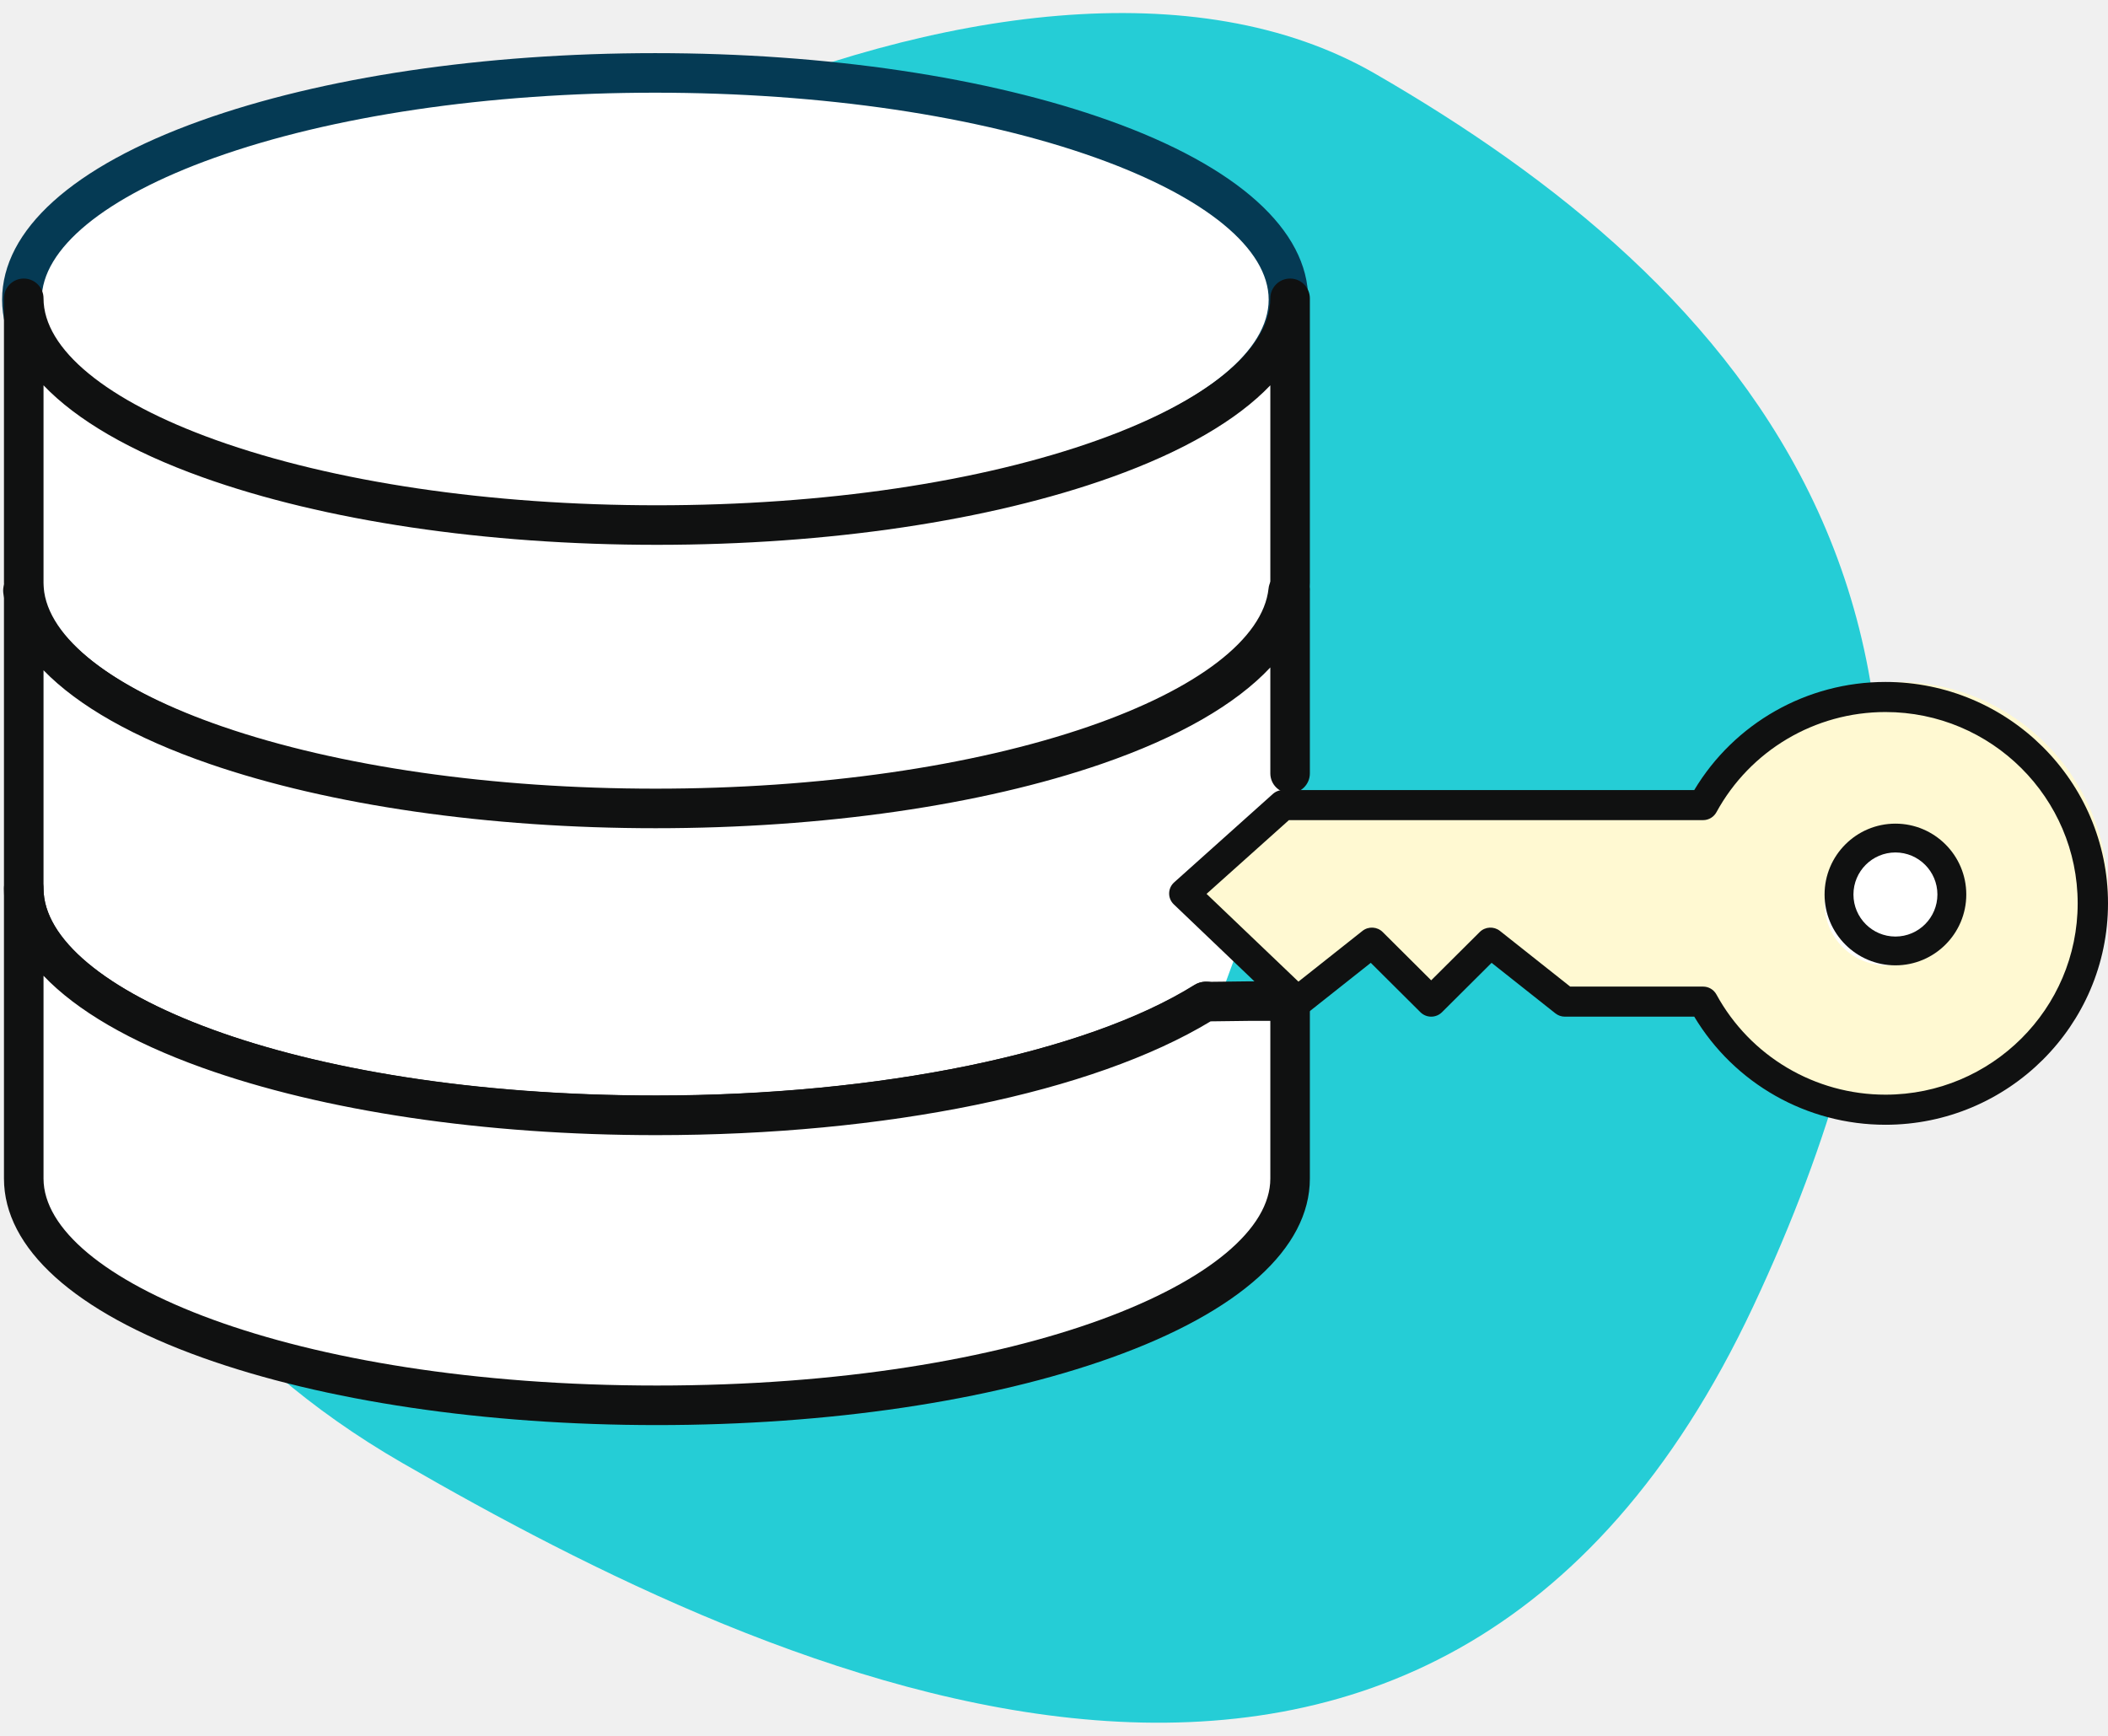
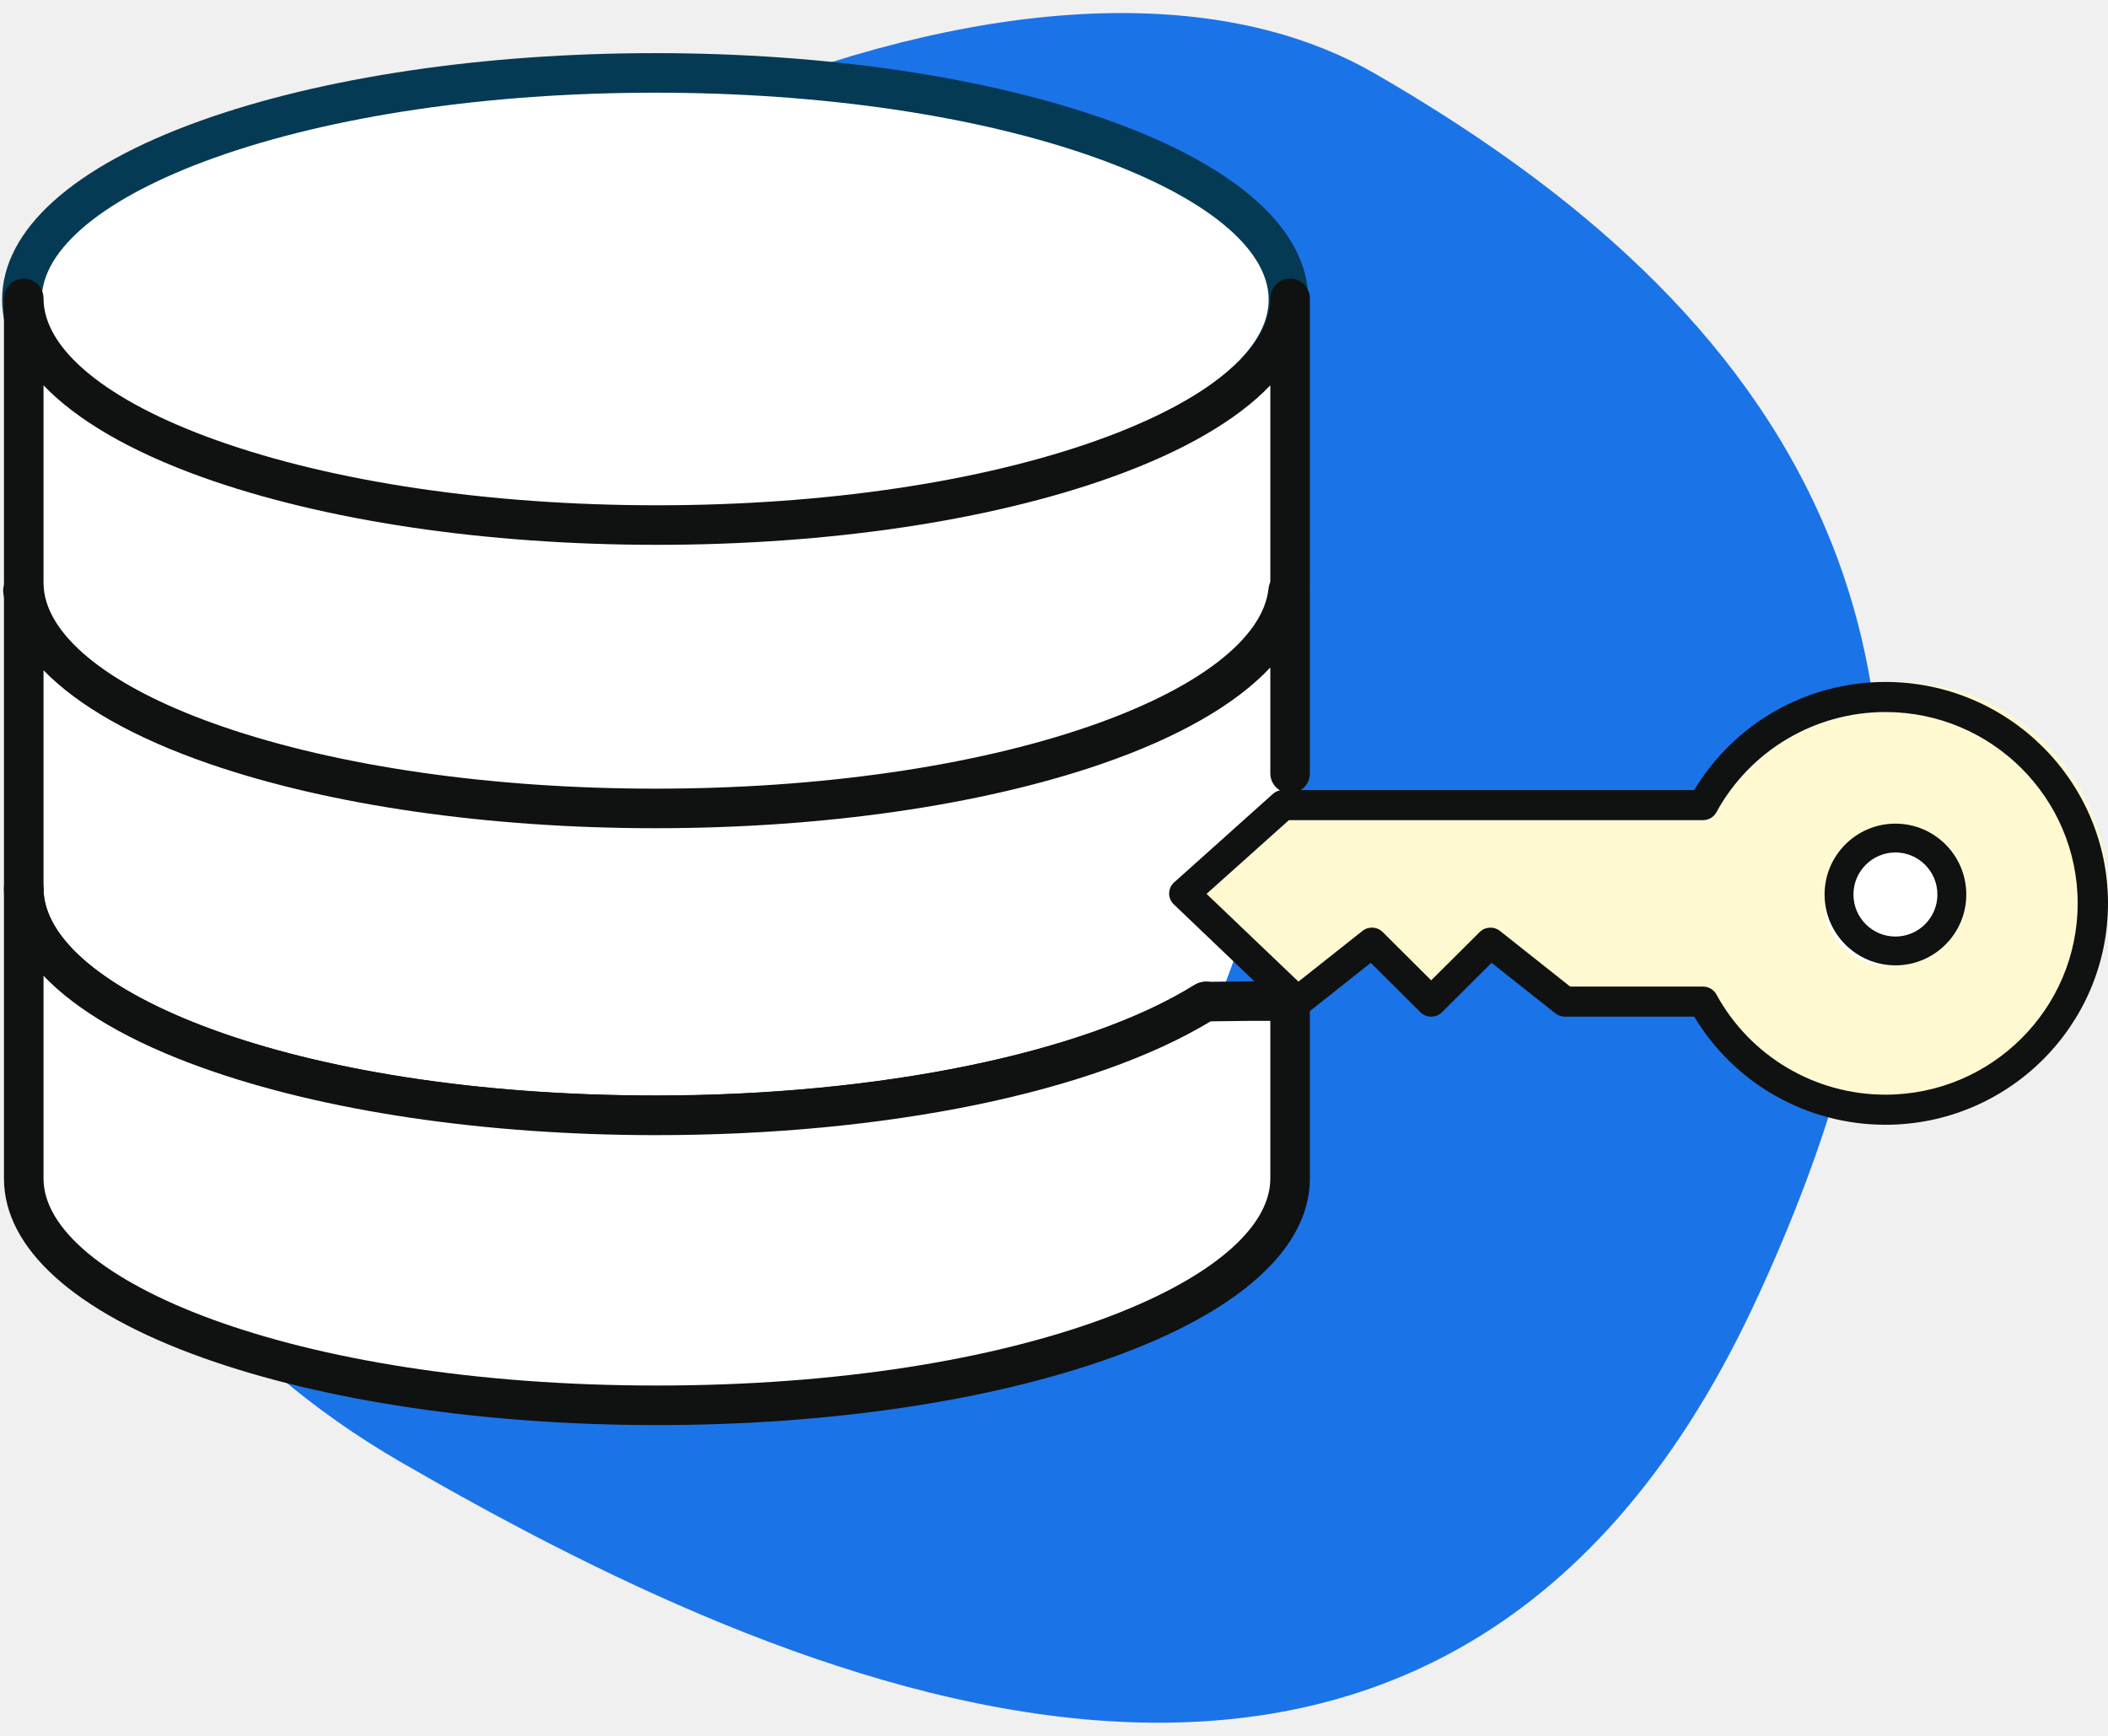
<svg xmlns="http://www.w3.org/2000/svg" width="119px" height="98px" viewBox="0 0 119 98" version="1.1">
  <g id="Page-1" stroke="none" stroke-width="1" fill="none" fill-rule="evenodd">
    <g id="Update-Copy-19" transform="translate(-668, -1219)">
      <g id="Group-23" transform="translate(657, 1199)">
-         <path d="M115.383,63.772 C115.383,40.521 78.346,17 57.613,17 C36.88,17 20,31.441 20,55.432 C20,79.422 23.375,120.661 65.785,117.065 C108.195,113.47 115.383,87.022 115.383,63.772 Z" id="Path-13-Copy-2" fill="#25CDD6" transform="translate(67.69141, 67.14286) rotate(-60) translate(-67.69141, -67.14286) " />
+         <path d="M115.383,63.772 C115.383,40.521 78.346,17 57.613,17 C36.88,17 20,31.441 20,55.432 C20,79.422 23.375,120.661 65.785,117.065 C108.195,113.47 115.383,87.022 115.383,63.772 Z" id="Path-13-Copy-2" fill="#1B73E8" transform="translate(67.69141, 67.14286) rotate(-60) translate(-67.69141, -67.14286) " />
        <g id="XMLID_254_" transform="translate(11, 23)" fill-rule="nonzero">
          <ellipse id="Oval" fill="#FFFFFF" cx="36.985" cy="13.917" rx="35.75" ry="12.801" />
          <path d="M36.985,27.833 C27.311,27.833 18.2,26.479 11.33,24.019 C4.101,21.43 0.12,17.843 0.12,13.917 C0.12,9.991 4.101,6.403 11.33,3.814 C18.2,1.355 27.311,0 36.985,0 C46.66,0 55.771,1.355 62.641,3.815 C69.87,6.403 73.852,9.991 73.852,13.917 C73.852,17.843 69.87,21.431 62.641,24.019 C55.771,26.479 46.66,27.833 36.985,27.833 Z M36.985,2.233 C27.561,2.233 18.718,3.541 12.083,5.916 C5.899,8.131 2.352,11.047 2.352,13.917 C2.352,16.787 5.899,19.703 12.083,21.917 C18.718,24.293 27.561,25.601 36.985,25.601 C46.41,25.601 55.254,24.293 61.888,21.917 C68.072,19.703 71.619,16.787 71.619,13.917 C71.619,11.047 68.072,8.131 61.888,5.916 C55.254,3.541 46.41,2.233 36.985,2.233 Z" id="Shape" fill="#053A54" />
          <path d="M37.084,26.642 C17.34,26.642 1.34,20.911 1.34,13.842 L1.34,29.905 C1.34,36.996 17.328,42.706 37.084,42.706 C56.841,42.706 72.828,36.996 72.828,29.905 L72.828,13.842 C72.828,20.911 56.828,26.642 37.084,26.642 Z" id="Path" fill="#FFFFFF" />
          <path d="M37.084,43.822 C27.399,43.822 18.288,42.47 11.428,40.015 C4.203,37.43 0.224,33.84 0.224,29.905 L0.224,13.842 C0.224,13.225 0.724,12.726 1.341,12.726 C1.957,12.726 2.457,13.225 2.457,13.842 C2.457,16.712 6.003,19.628 12.185,21.842 C18.818,24.218 27.661,25.526 37.084,25.526 C46.508,25.526 55.351,24.218 61.984,21.842 C68.166,19.628 71.712,16.712 71.712,13.842 C71.712,13.225 72.212,12.726 72.828,12.726 C73.444,12.726 73.944,13.225 73.944,13.842 L73.944,29.905 C73.944,33.84 69.966,37.43 62.741,40.015 C55.881,42.47 46.769,43.822 37.084,43.822 Z M2.457,18.754 L2.457,29.905 C2.457,35.548 16.371,41.589 37.084,41.589 C57.797,41.589 71.712,35.548 71.712,29.905 L71.712,18.754 C69.831,20.721 66.796,22.49 62.737,23.944 C55.868,26.404 46.758,27.759 37.084,27.759 C27.411,27.759 18.301,26.404 11.432,23.944 C7.373,22.49 4.337,20.721 2.457,18.754 Z" id="Shape" fill="#101111" />
          <path d="M73.534,40.663 L73.534,30.343 L73.428,30.343 C72.694,37.223 57.002,42.641 37.714,42.641 C18.426,42.641 2.734,37.223 2,30.343 L2.047,30.343 L2.047,47.161 C2.047,54.251 17.988,59.961 37.744,59.961 C51.03,59.961 62.633,57.382 68.796,53.534" id="Path" fill="#FFFFFF" />
          <path d="M37.038,61.077 C27.356,61.077 18.252,59.725 11.404,57.271 C4.195,54.686 0.224,51.096 0.224,47.161 L0.224,30.764 C0.208,30.663 0.195,30.562 0.184,30.461 C0.151,30.146 0.252,29.832 0.464,29.597 C0.676,29.361 0.977,29.227 1.294,29.227 L1.341,29.227 C1.957,29.227 2.457,29.727 2.457,30.343 L2.457,30.567 C3.008,33.285 6.655,35.983 12.557,38.017 C19.121,40.279 27.805,41.525 37.008,41.525 C46.211,41.525 54.895,40.279 61.459,38.017 C67.609,35.897 71.31,33.057 71.612,30.225 C71.673,29.657 72.151,29.227 72.722,29.227 L72.828,29.227 C73.444,29.227 73.944,29.727 73.944,30.343 L73.944,40.664 C73.944,41.28 73.444,41.78 72.828,41.78 C72.212,41.78 71.712,41.28 71.712,40.664 L71.712,34.681 C69.762,36.767 66.529,38.631 62.186,40.128 C55.394,42.468 46.452,43.758 37.008,43.758 C27.564,43.758 18.622,42.468 11.83,40.128 C7.599,38.67 4.421,36.863 2.457,34.841 L2.457,47.161 C2.457,52.804 16.352,58.845 37.038,58.845 C49.644,58.845 61.317,56.447 67.499,52.587 C68.023,52.261 68.711,52.42 69.038,52.943 C69.364,53.466 69.205,54.155 68.682,54.481 C62.164,58.55 50.039,61.077 37.038,61.077 Z" id="Path" fill="#101111" />
          <path d="M68.018,53.549 C61.855,57.397 50.323,59.97 37.038,59.97 C17.281,59.97 1.34,54.251 1.34,47.161 L1.34,63.538 C1.34,70.628 17.328,76.338 37.084,76.338 C56.841,76.338 72.828,70.628 72.828,63.538 L72.828,53.519 L70.49,53.519 L68.018,53.549 Z" id="Path" fill="#FFFFFF" />
          <path d="M37.084,77.455 C27.399,77.455 18.288,76.103 11.428,73.648 C4.203,71.063 0.224,67.472 0.224,63.538 L0.224,47.161 C0.224,46.544 0.724,46.044 1.341,46.044 C1.957,46.044 2.457,46.544 2.457,47.161 C2.457,52.808 16.352,58.854 37.038,58.854 C49.606,58.854 61.25,56.458 67.427,52.602 C67.6,52.494 67.8,52.435 68.004,52.433 L70.477,52.403 L72.828,52.403 C73.444,52.403 73.944,52.903 73.944,53.519 L73.944,63.538 C73.944,67.472 69.966,71.063 62.741,73.648 C55.881,76.103 46.769,77.455 37.084,77.455 Z M2.457,52.088 L2.457,63.538 C2.457,69.18 16.371,75.222 37.084,75.222 C57.797,75.222 71.712,69.18 71.712,63.538 L71.712,54.635 L70.491,54.635 L68.34,54.662 C61.682,58.689 50.02,61.086 37.038,61.086 C27.357,61.086 18.253,59.733 11.404,57.275 C7.359,55.823 4.333,54.056 2.457,52.088 Z" id="Shape" fill="#101111" />
        </g>
        <g id="Group-12" transform="translate(77, 58)" fill-rule="nonzero">
          <path d="M41.131,0.5 C36.624,0.5 32.702,3.045 30.692,6.786 L6.652,6.786 L1,11.929 L7.478,18.214 L11.739,14.786 L15.13,18.214 L18.522,14.786 L22.782,18.214 L30.692,18.214 C32.702,21.955 36.624,24.5 41.13,24.5 C47.686,24.5 53,19.127 53,12.5 C53,5.873 47.686,0.5 41.131,0.5 Z" id="Path" fill="#FFF9D2" />
          <path d="M40.437,25.5 C35.998,25.5 31.909,23.175 29.643,19.397 L22.34,19.397 C22.146,19.397 21.958,19.332 21.806,19.212 L18.203,16.358 L15.4,19.148 C15.239,19.307 15.021,19.397 14.793,19.397 C14.566,19.397 14.347,19.307 14.187,19.148 L11.383,16.358 L7.78,19.212 C7.445,19.478 6.962,19.456 6.652,19.16 L0.263,13.057 C0.091,12.894 -0.004,12.667 0,12.432 C0.004,12.196 0.106,11.972 0.283,11.815 L5.857,6.822 C6.015,6.681 6.219,6.603 6.431,6.603 L29.643,6.603 C31.909,2.825 35.998,0.5 40.437,0.5 C47.364,0.5 53,6.107 53,13 C53,19.892 47.364,25.5 40.437,25.5 Z M22.64,17.699 L30.141,17.699 C30.455,17.699 30.744,17.869 30.894,18.144 C32.799,21.633 36.456,23.801 40.437,23.801 C46.42,23.801 51.288,18.956 51.288,13 C51.288,7.045 46.42,2.199 40.437,2.199 C36.456,2.199 32.799,4.367 30.894,7.857 C30.744,8.131 30.455,8.302 30.141,8.302 L6.761,8.302 L2.112,12.465 L7.299,17.419 L10.914,14.555 C11.255,14.285 11.747,14.313 12.055,14.619 L14.793,17.345 L17.532,14.619 C17.84,14.313 18.331,14.285 18.672,14.555 L22.64,17.699 Z" id="Shape" fill="#101111" />
          <circle id="Oval" fill="#FFFFFF" cx="40.5" cy="13" r="3.5" />
          <path d="M41,16.5 C38.794,16.5 37,14.706 37,12.5 C37,10.294 38.794,8.5 41,8.5 C43.206,8.5 45,10.294 45,12.5 C45,14.706 43.206,16.5 41,16.5 Z M41,10.127 C39.693,10.127 38.63,11.191 38.63,12.5 C38.63,13.809 39.693,14.874 41,14.874 C42.307,14.874 43.37,13.809 43.37,12.5 C43.37,11.191 42.306,10.127 41,10.127 Z" id="Shape" fill="#101111" />
        </g>
      </g>
    </g>
  </g>
</svg>
